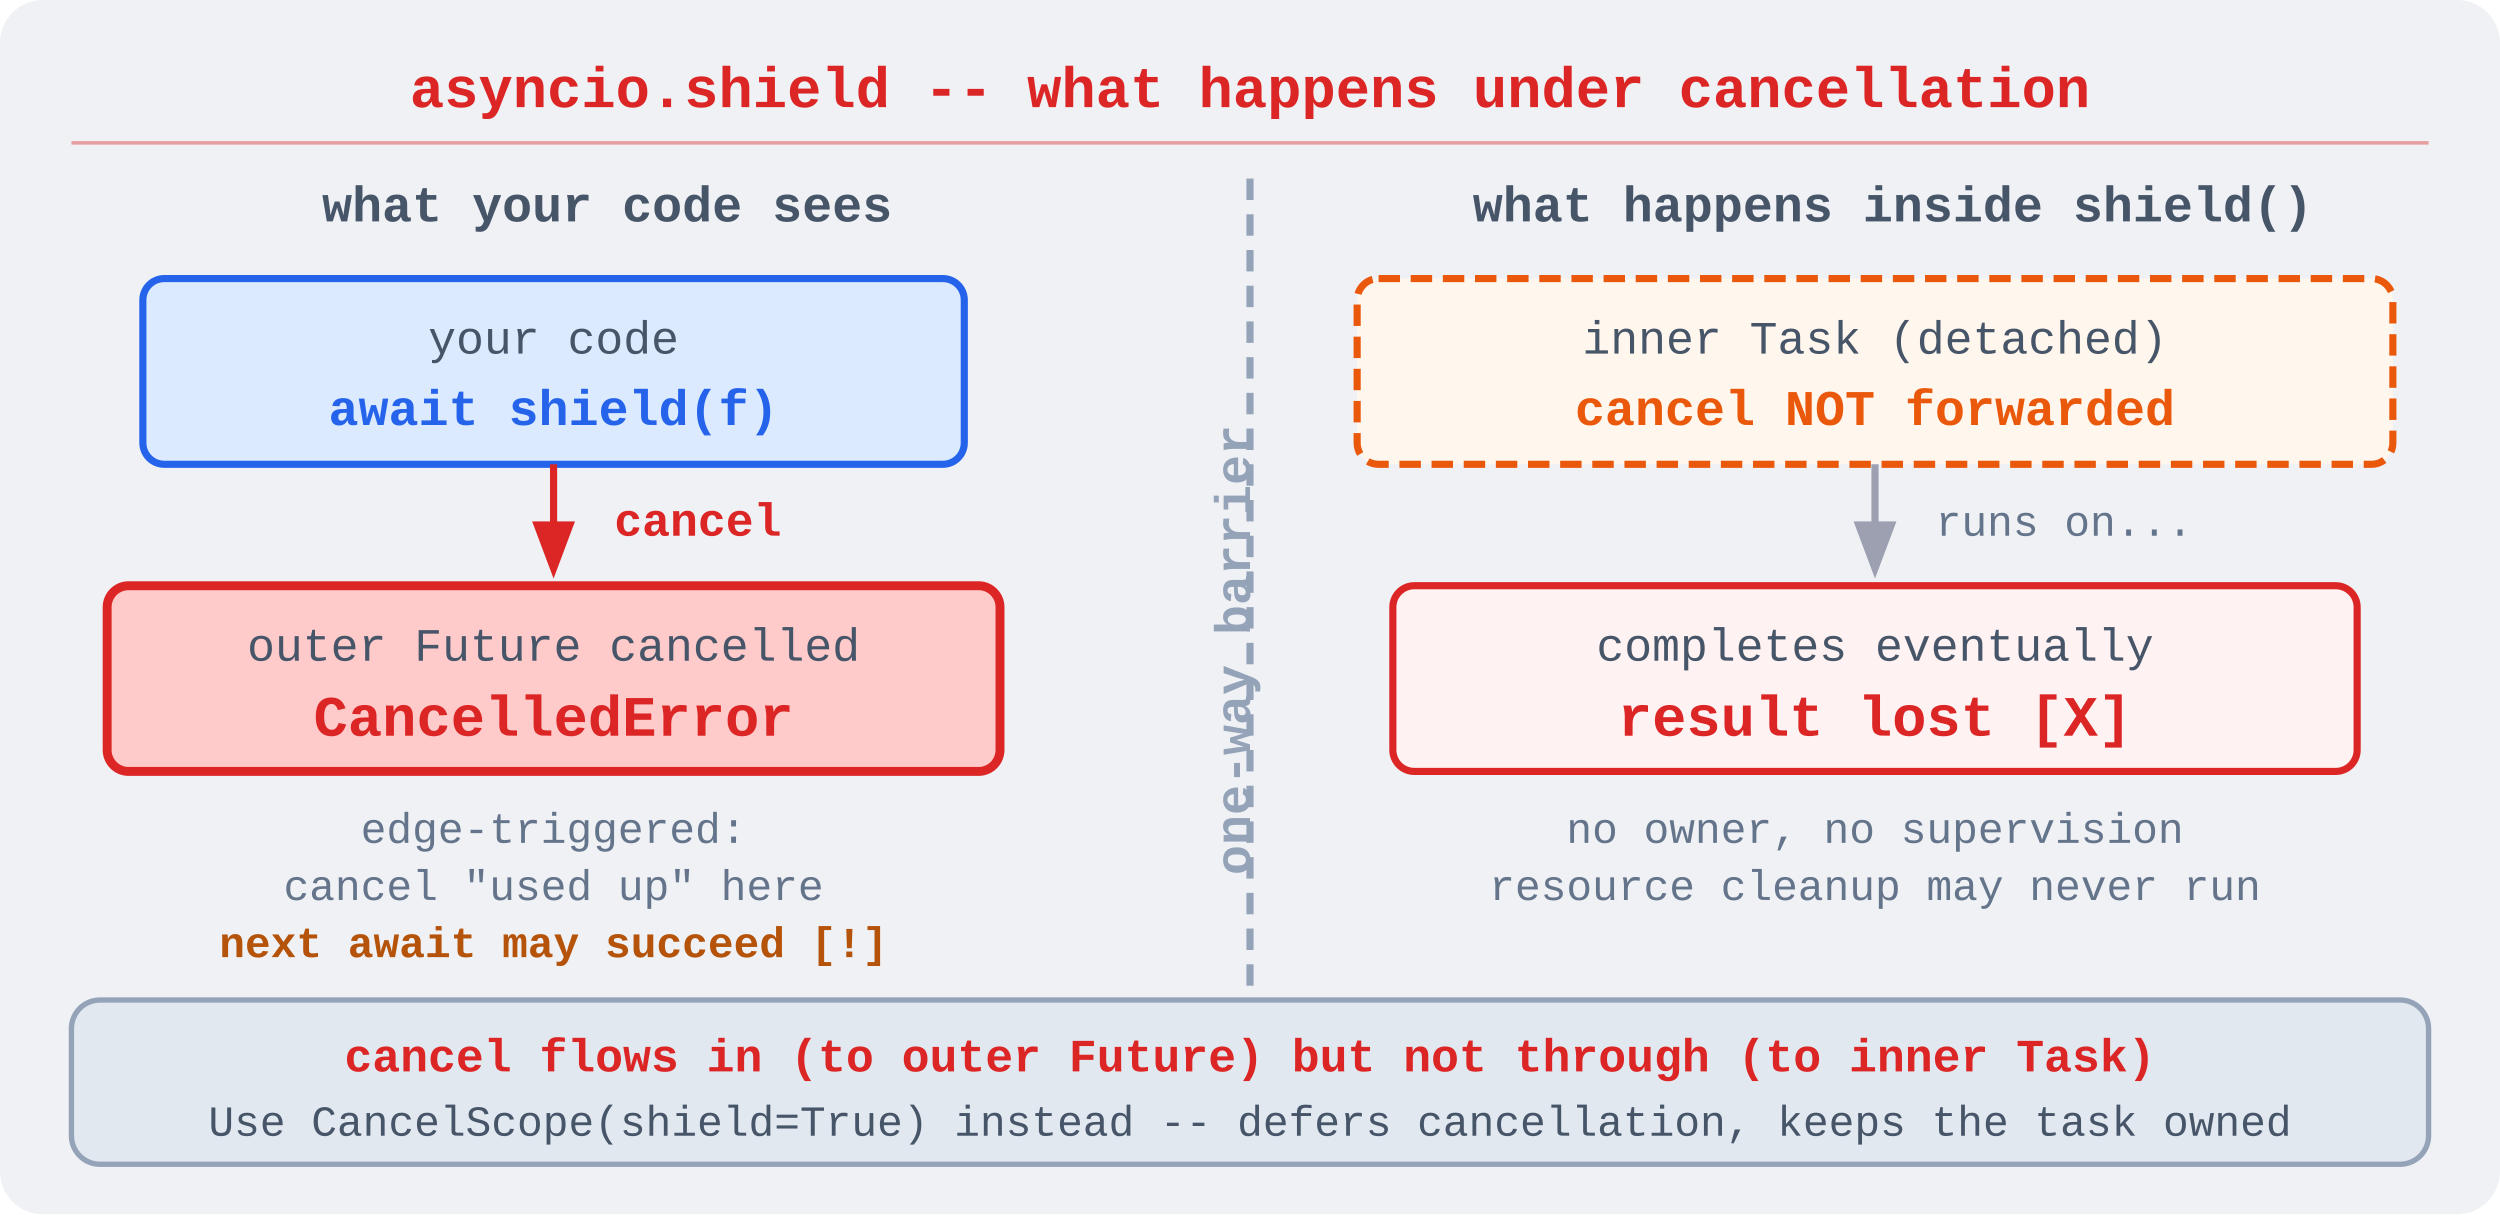
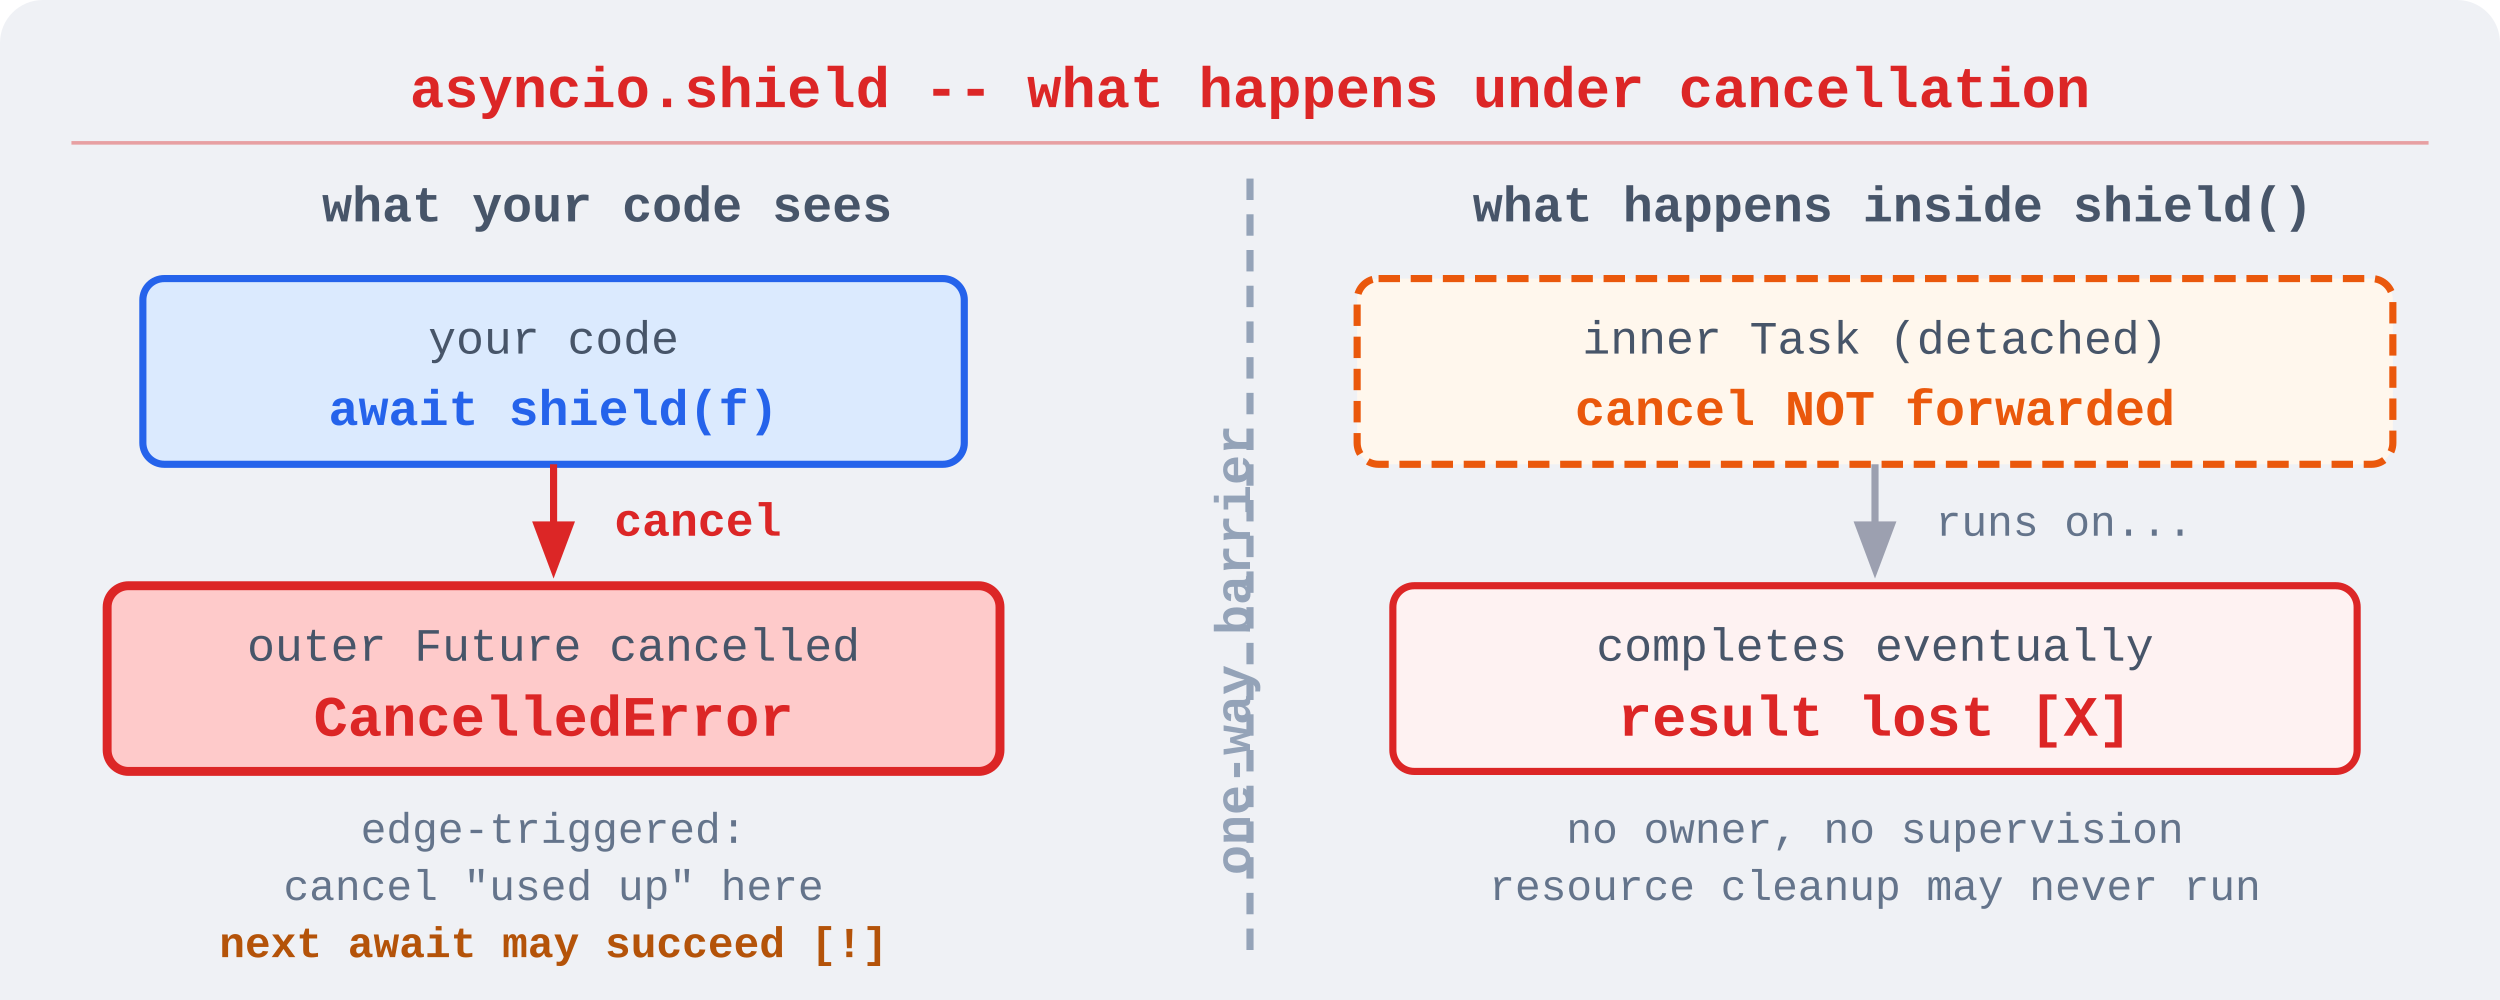
- <svg xmlns="http://www.w3.org/2000/svg" viewBox="0 0 700 340" width="700" height="340" font-family="'Courier New', monospace">
+ <svg xmlns="http://www.w3.org/2000/svg" viewBox="0 0 700 280" width="700" height="280" font-family="'Courier New', monospace">
  <defs>
    <marker id="arr-red" markerWidth="8" markerHeight="8" refX="6" refY="3" orient="auto">
      <path d="M0,0 L0,6 L8,3z" fill="#dc2626" />
    </marker>
    <marker id="arr-muted" markerWidth="8" markerHeight="8" refX="6" refY="3" orient="auto">
      <path d="M0,0 L0,6 L8,3z" fill="#9ca0b0" />
    </marker>
  </defs>
  <rect width="700" height="340" fill="#eff1f5" rx="12" />
  <text x="350" y="30" text-anchor="middle" font-size="16" font-weight="bold" fill="#dc2626">asyncio.shield -- what happens under cancellation</text>
  <line x1="20" y1="40" x2="680" y2="40" stroke="#dc2626" stroke-width="1" opacity="0.4" />
  <text x="170" y="62" text-anchor="middle" font-size="14" fill="#475569" font-weight="600">what your code sees</text>
  <text x="530" y="62" text-anchor="middle" font-size="14" fill="#475569" font-weight="600">what happens inside shield()</text>
-   <line x1="350" y1="50" x2="350" y2="292" stroke="#94a3b8" stroke-width="2" stroke-dasharray="6,4" />
+   <line x1="350" y1="50" x2="350" y2="270" stroke="#94a3b8" stroke-width="2" stroke-dasharray="6,4" />
  <text x="350" y="182" text-anchor="middle" font-size="14" fill="#94a3b8" font-weight="700" transform="rotate(-90,350,182)">one-way barrier</text>
  <rect x="40" y="78" width="230" height="52" rx="6" fill="#dbeafe" stroke="#2563eb" stroke-width="2" />
  <text x="155" y="99" text-anchor="middle" font-size="13" fill="#475569">your code</text>
  <text x="155" y="119" text-anchor="middle" font-size="14" font-weight="bold" fill="#2563eb">await shield(f)</text>
  <line x1="155" y1="130" x2="155" y2="158" stroke="#dc2626" stroke-width="2" marker-end="url(#arr-red)" />
  <text x="172" y="150" font-size="13" fill="#dc2626" font-weight="600">cancel</text>
  <rect x="30" y="164" width="250" height="52" rx="6" fill="#fecaca" stroke="#dc2626" stroke-width="2.5" />
  <text x="155" y="185" text-anchor="middle" font-size="13" fill="#475569">outer Future cancelled</text>
  <text x="155" y="206" text-anchor="middle" font-size="16" font-weight="bold" fill="#dc2626">CancelledError</text>
  <text x="155" y="236" text-anchor="middle" font-size="12" fill="#64748b">edge-triggered:</text>
  <text x="155" y="252" text-anchor="middle" font-size="12" fill="#64748b">cancel "used up" here</text>
  <text x="155" y="268" text-anchor="middle" font-size="12" fill="#b45309" font-weight="600">next await may succeed [!]</text>
  <rect x="380" y="78" width="290" height="52" rx="6" fill="#fff7ed" stroke="#ea580c" stroke-width="2" stroke-dasharray="6,3" />
  <text x="525" y="99" text-anchor="middle" font-size="13" fill="#475569">inner Task (detached)</text>
  <text x="525" y="119" text-anchor="middle" font-size="14" fill="#ea580c" font-weight="600">cancel NOT forwarded</text>
  <line x1="525" y1="130" x2="525" y2="158" stroke="#9ca0b0" stroke-width="2" marker-end="url(#arr-muted)" />
  <text x="542" y="150" font-size="12" fill="#64748b">runs on...</text>
  <rect x="390" y="164" width="270" height="52" rx="6" fill="#fef2f2" stroke="#dc2626" stroke-width="2" />
  <text x="525" y="185" text-anchor="middle" font-size="13" fill="#475569">completes eventually</text>
  <text x="525" y="206" text-anchor="middle" font-size="16" font-weight="bold" fill="#dc2626">result lost [X]</text>
  <text x="525" y="236" text-anchor="middle" font-size="12" fill="#64748b">no owner, no supervision</text>
  <text x="525" y="252" text-anchor="middle" font-size="12" fill="#64748b">resource cleanup may never run</text>
-   <rect x="20" y="280" width="660" height="46" rx="8" fill="#e2e8f0" stroke="#94a3b8" stroke-width="1.5" />
-   <text x="350" y="300" text-anchor="middle" font-size="13" fill="#dc2626" font-weight="bold">cancel flows in (to outer Future) but not through (to inner Task)</text>
-   <text x="350" y="318" text-anchor="middle" font-size="12" fill="#475569">Use CancelScope(shield=True) instead -- defers cancellation, keeps the task owned</text>
</svg>
